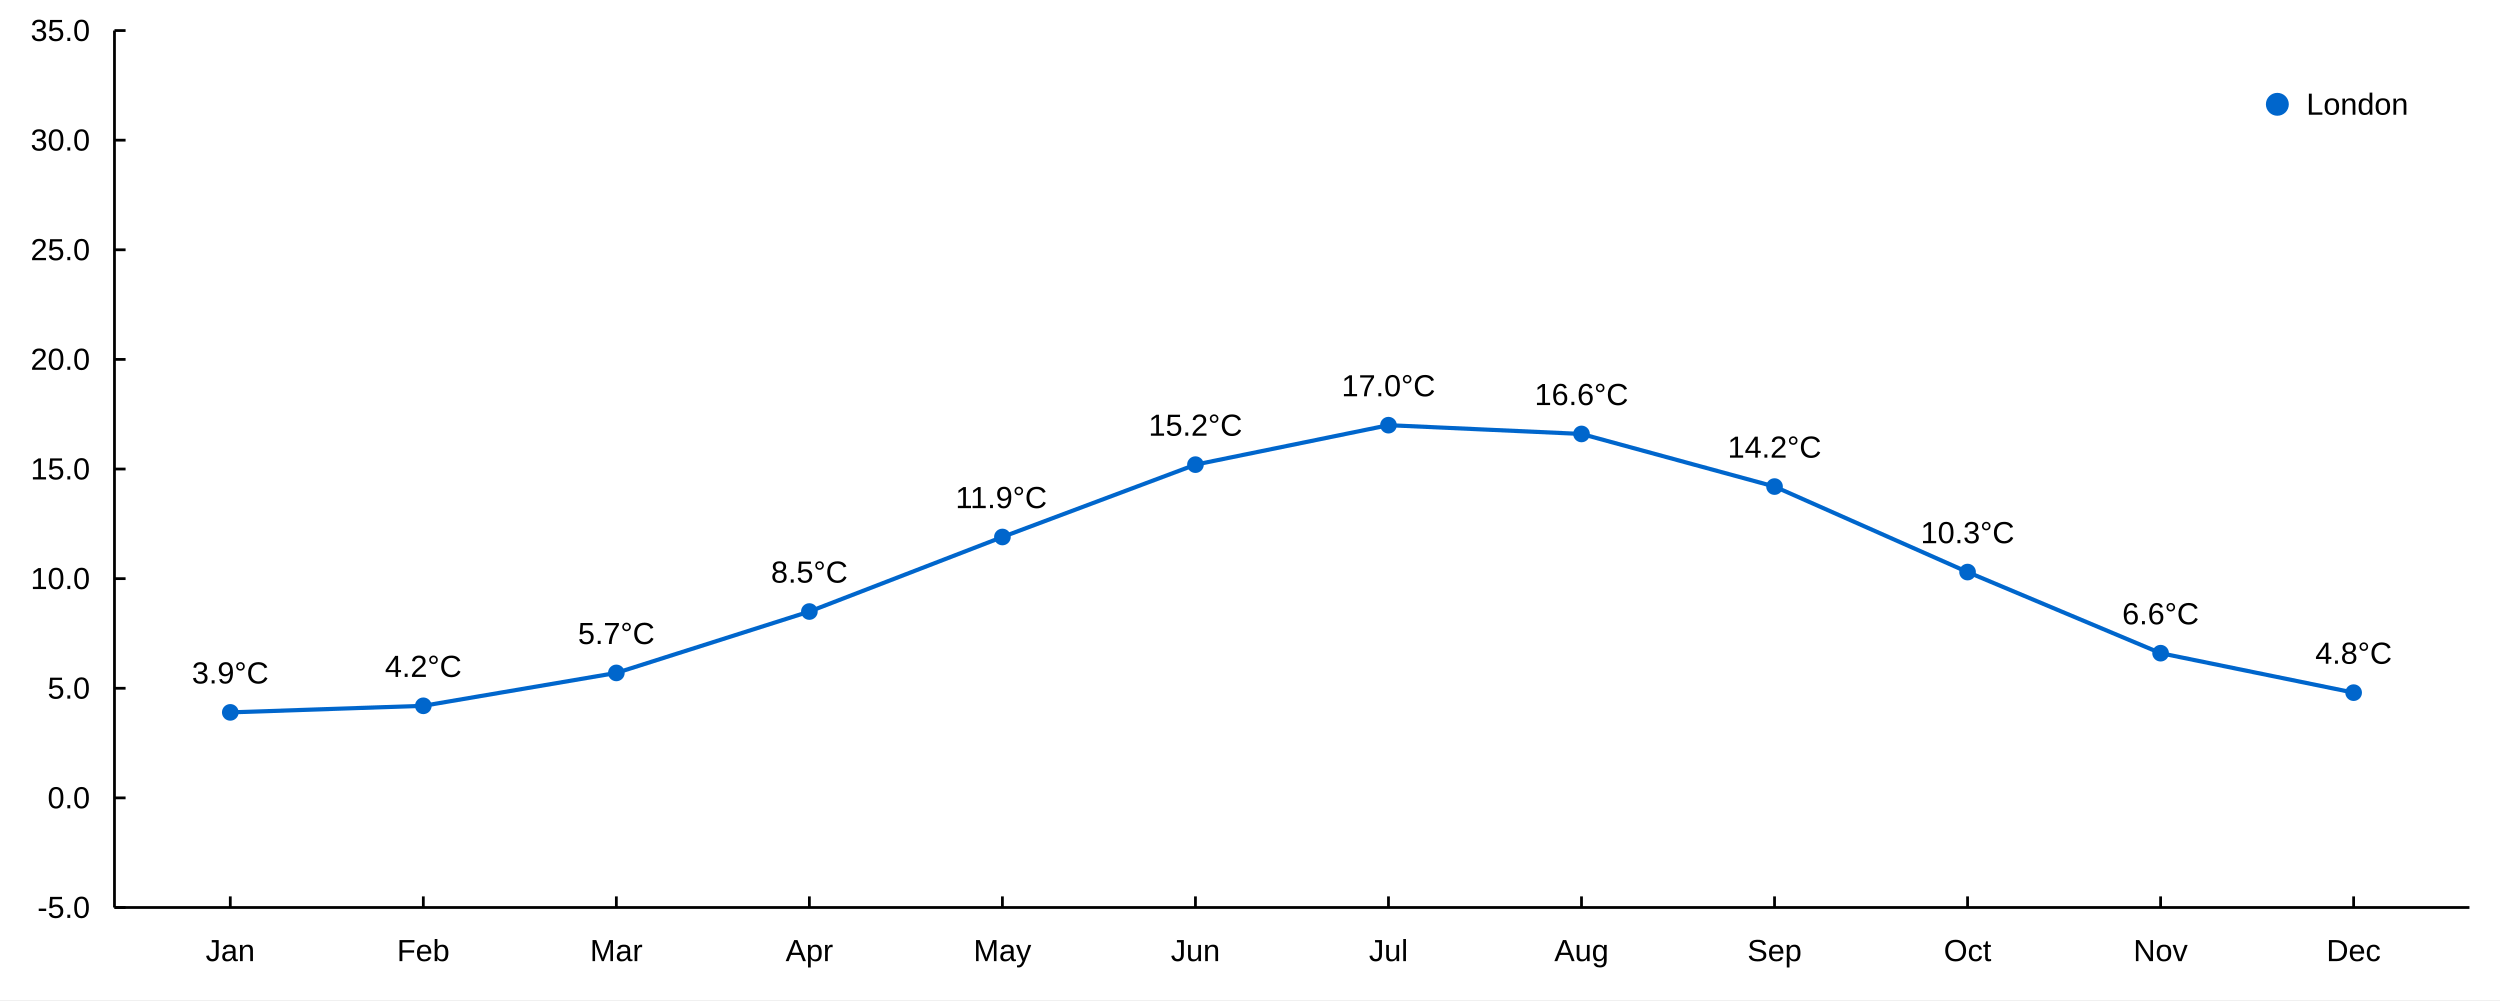
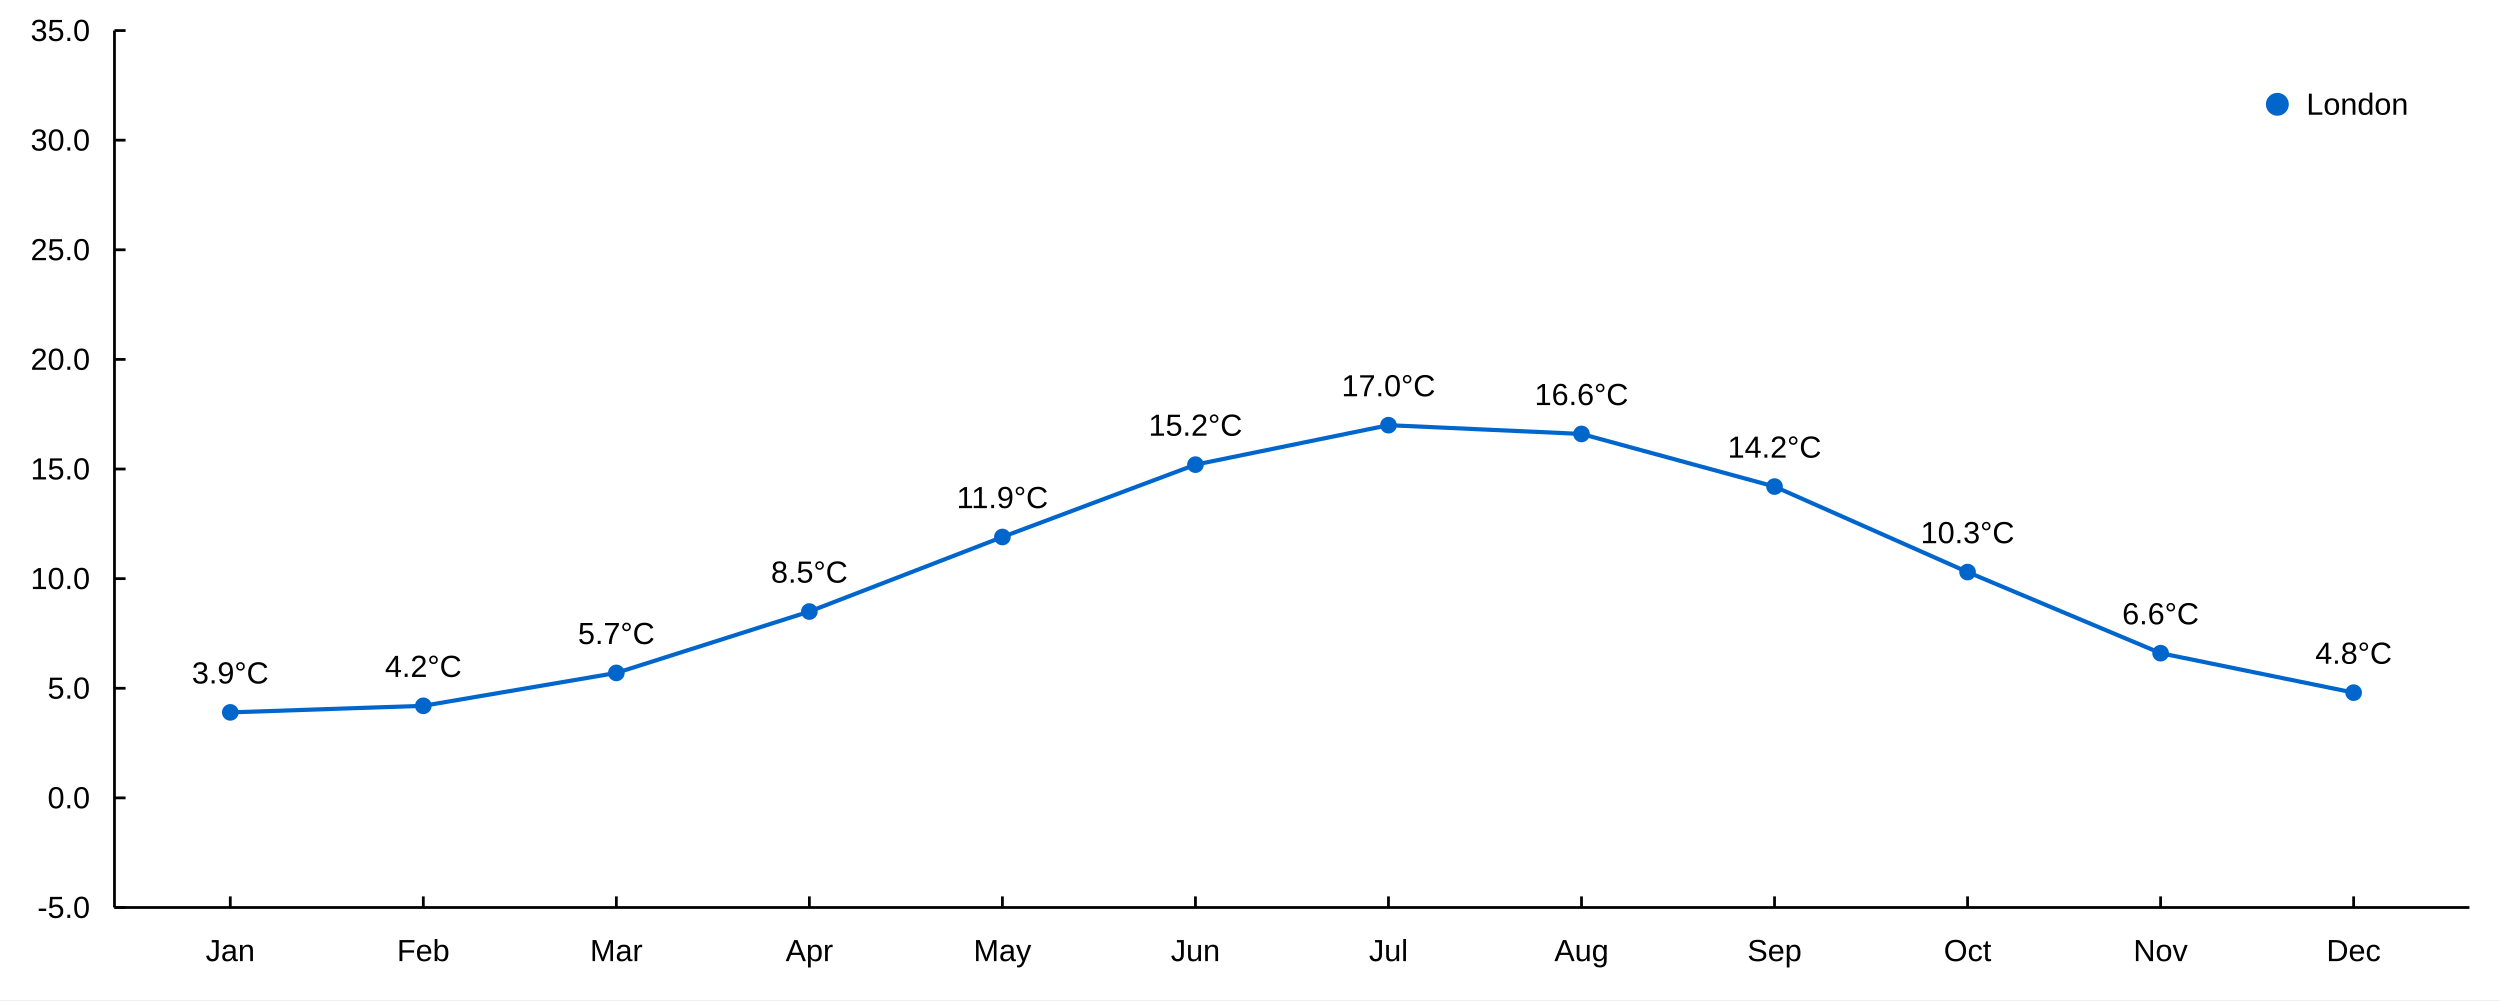
<svg xmlns="http://www.w3.org/2000/svg" width="1200" height="480" viewBox="0 0 1200 480">
  <rect width="1200" height="480" fill="#ffffff" />
  <path stroke-width="2" stroke="#0066cc" fill="none" d="M110.54 341.942 L203.194 338.785 L295.849 323 L388.504 293.535 L481.158 257.756 L573.813 223.029 L666.467 204.087 L759.122 208.296 L851.777 233.552 L944.431 274.593 L1037.09 313.529 L1129.74 332.471 " />
  <path fill="#0066cc" d="M114.54 341.942 M106.54 341.942 a4 4 0 1 0 8 0 a4 4 0 1 0 -8 0 " />
  <path fill="#0066cc" d="M207.194 338.785 M199.194 338.785 a4 4 0 1 0 8 0 a4 4 0 1 0 -8 0 " />
  <path fill="#0066cc" d="M299.849 323 M291.849 323 a4 4 0 1 0 8 0 a4 4 0 1 0 -8 0 " />
  <path fill="#0066cc" d="M392.504 293.535 M384.504 293.535 a4 4 0 1 0 8 0 a4 4 0 1 0 -8 0 " />
  <path fill="#0066cc" d="M485.158 257.756 M477.158 257.756 a4 4 0 1 0 8 0 a4 4 0 1 0 -8 0 " />
  <path fill="#0066cc" d="M577.813 223.029 M569.813 223.029 a4 4 0 1 0 8 0 a4 4 0 1 0 -8 0 " />
  <path fill="#0066cc" d="M670.467 204.087 M662.467 204.087 a4 4 0 1 0 8 0 a4 4 0 1 0 -8 0 " />
  <path fill="#0066cc" d="M763.122 208.296 M755.122 208.296 a4 4 0 1 0 8 0 a4 4 0 1 0 -8 0 " />
  <path fill="#0066cc" d="M855.777 233.552 M847.777 233.552 a4 4 0 1 0 8 0 a4 4 0 1 0 -8 0 " />
  <path fill="#0066cc" d="M948.431 274.593 M940.431 274.593 a4 4 0 1 0 8 0 a4 4 0 1 0 -8 0 " />
  <path fill="#0066cc" d="M1041.09 313.529 M1033.09 313.529 a4 4 0 1 0 8 0 a4 4 0 1 0 -8 0 " />
  <path fill="#0066cc" d="M1133.74 332.471 M1125.74 332.471 a4 4 0 1 0 8 0 a4 4 0 1 0 -8 0 " />
  <text x="92.11" y="328.076" fill="#000000" font-size="14.667" font-family="Arial,Helvetica,'Helvetica Neue',sans-serif" font-weight="500">3.9°C</text>
  <text x="184.765" y="324.919" fill="#000000" font-size="14.667" font-family="Arial,Helvetica,'Helvetica Neue',sans-serif" font-weight="500">4.2°C</text>
  <text x="277.419" y="309.134" fill="#000000" font-size="14.667" font-family="Arial,Helvetica,'Helvetica Neue',sans-serif" font-weight="500">5.7°C</text>
  <text x="370.074" y="279.668" fill="#000000" font-size="14.667" font-family="Arial,Helvetica,'Helvetica Neue',sans-serif" font-weight="500">8.5°C</text>
-   <text x="458.65" y="243.889" fill="#000000" font-size="14.667" font-family="Arial,Helvetica,'Helvetica Neue',sans-serif" font-weight="500">11.9°C</text>
+   <text x="459.197" y="243.889" fill="#000000" font-size="14.667" font-family="Arial,Helvetica,'Helvetica Neue',sans-serif" font-weight="500">11.9°C</text>
  <text x="551.305" y="209.162" fill="#000000" font-size="14.667" font-family="Arial,Helvetica,'Helvetica Neue',sans-serif" font-weight="500">15.2°C</text>
  <text x="643.96" y="190.22" fill="#000000" font-size="14.667" font-family="Arial,Helvetica,'Helvetica Neue',sans-serif" font-weight="500">17.0°C</text>
  <text x="736.614" y="194.429" fill="#000000" font-size="14.667" font-family="Arial,Helvetica,'Helvetica Neue',sans-serif" font-weight="500">16.6°C</text>
  <text x="829.269" y="219.685" fill="#000000" font-size="14.667" font-family="Arial,Helvetica,'Helvetica Neue',sans-serif" font-weight="500">14.2°C</text>
  <text x="921.923" y="260.726" fill="#000000" font-size="14.667" font-family="Arial,Helvetica,'Helvetica Neue',sans-serif" font-weight="500">10.3°C</text>
  <text x="1018.656" y="299.663" fill="#000000" font-size="14.667" font-family="Arial,Helvetica,'Helvetica Neue',sans-serif" font-weight="500">6.6°C</text>
  <text x="1111.311" y="318.605" fill="#000000" font-size="14.667" font-family="Arial,Helvetica,'Helvetica Neue',sans-serif" font-weight="500">4.8°C</text>
  <text x="1107.062" y="55.067" fill="#000000" font-size="14.667" font-family="Arial,Helvetica,'Helvetica Neue',sans-serif" font-weight="500">London</text>
  <path fill="#0066cc" d="M1098.63 50.067 M1087.63 50.067 a5.5 5.5 0 1 0 11 0 a5.5 5.5 0 1 0 -11 0 " />
  <path stroke-width="1.333" stroke="#000000" fill="none" d="M54.947 435.6 L1185.33 435.6 " />
  <path stroke-width="1.333" stroke="#000000" fill="none" d="M110.54 430.267 L110.54 435.6 " />
  <path stroke-width="1.333" stroke="#000000" fill="none" d="M203.194 430.267 L203.194 435.6 " />
  <path stroke-width="1.333" stroke="#000000" fill="none" d="M295.849 430.267 L295.849 435.6 " />
  <path stroke-width="1.333" stroke="#000000" fill="none" d="M388.504 430.267 L388.504 435.6 " />
  <path stroke-width="1.333" stroke="#000000" fill="none" d="M481.158 430.267 L481.158 435.6 " />
  <path stroke-width="1.333" stroke="#000000" fill="none" d="M573.813 430.267 L573.813 435.6 " />
  <path stroke-width="1.333" stroke="#000000" fill="none" d="M666.467 430.267 L666.467 435.6 " />
  <path stroke-width="1.333" stroke="#000000" fill="none" d="M759.122 430.267 L759.122 435.6 " />
  <path stroke-width="1.333" stroke="#000000" fill="none" d="M851.777 430.267 L851.777 435.6 " />
  <path stroke-width="1.333" stroke="#000000" fill="none" d="M944.431 430.267 L944.431 435.6 " />
  <path stroke-width="1.333" stroke="#000000" fill="none" d="M1037.09 430.267 L1037.09 435.6 " />
  <path stroke-width="1.333" stroke="#000000" fill="none" d="M1129.74 430.267 L1129.74 435.6 " />
  <text x="98.712" y="461.333" fill="#000000" font-size="14.667" font-family="Arial,Helvetica,'Helvetica Neue',sans-serif" font-weight="500">Jan</text>
  <text x="190.554" y="461.333" fill="#000000" font-size="14.667" font-family="Arial,Helvetica,'Helvetica Neue',sans-serif" font-weight="500">Feb</text>
  <text x="283.216" y="461.333" fill="#000000" font-size="14.667" font-family="Arial,Helvetica,'Helvetica Neue',sans-serif" font-weight="500">Mar</text>
  <text x="377.089" y="461.333" fill="#000000" font-size="14.667" font-family="Arial,Helvetica,'Helvetica Neue',sans-serif" font-weight="500">Apr</text>
  <text x="467.299" y="461.333" fill="#000000" font-size="14.667" font-family="Arial,Helvetica,'Helvetica Neue',sans-serif" font-weight="500">May</text>
  <text x="561.985" y="461.333" fill="#000000" font-size="14.667" font-family="Arial,Helvetica,'Helvetica Neue',sans-serif" font-weight="500">Jun</text>
  <text x="657.085" y="461.333" fill="#000000" font-size="14.667" font-family="Arial,Helvetica,'Helvetica Neue',sans-serif" font-weight="500">Jul</text>
  <text x="746.075" y="461.333" fill="#000000" font-size="14.667" font-family="Arial,Helvetica,'Helvetica Neue',sans-serif" font-weight="500">Aug</text>
  <text x="838.73" y="461.333" fill="#000000" font-size="14.667" font-family="Arial,Helvetica,'Helvetica Neue',sans-serif" font-weight="500">Sep</text>
  <text x="933.017" y="461.333" fill="#000000" font-size="14.667" font-family="Arial,Helvetica,'Helvetica Neue',sans-serif" font-weight="500">Oct</text>
  <text x="1024.039" y="461.333" fill="#000000" font-size="14.667" font-family="Arial,Helvetica,'Helvetica Neue',sans-serif" font-weight="500">Nov</text>
  <text x="1116.694" y="461.333" fill="#000000" font-size="14.667" font-family="Arial,Helvetica,'Helvetica Neue',sans-serif" font-weight="500">Dec</text>
  <path stroke-width="1.333" stroke="#000000" fill="none" d="M54.947 14.667 L54.947 435.6 " />
  <path stroke-width="1.333" stroke="#000000" fill="none" d="M54.947 435.6 L60.28 435.6 " />
  <path stroke-width="1.333" stroke="#000000" fill="none" d="M54.947 382.983 L60.28 382.983 " />
  <path stroke-width="1.333" stroke="#000000" fill="none" d="M54.947 330.367 L60.28 330.367 " />
  <path stroke-width="1.333" stroke="#000000" fill="none" d="M54.947 277.75 L60.28 277.75 " />
  <path stroke-width="1.333" stroke="#000000" fill="none" d="M54.947 225.133 L60.28 225.133 " />
  <path stroke-width="1.333" stroke="#000000" fill="none" d="M54.947 172.517 L60.28 172.517 " />
  <path stroke-width="1.333" stroke="#000000" fill="none" d="M54.947 119.9 L60.28 119.9 " />
  <path stroke-width="1.333" stroke="#000000" fill="none" d="M54.947 67.283 L60.28 67.283 " />
  <path stroke-width="1.333" stroke="#000000" fill="none" d="M54.947 14.667 L60.28 14.667 " />
  <text x="17.932" y="440.6" fill="#000000" font-size="14.667" font-family="Arial,Helvetica,'Helvetica Neue',sans-serif" font-weight="500">-5.0</text>
  <text x="22.823" y="387.983" fill="#000000" font-size="14.667" font-family="Arial,Helvetica,'Helvetica Neue',sans-serif" font-weight="500">0.0</text>
  <text x="22.823" y="335.367" fill="#000000" font-size="14.667" font-family="Arial,Helvetica,'Helvetica Neue',sans-serif" font-weight="500">5.0</text>
  <text x="14.667" y="282.75" fill="#000000" font-size="14.667" font-family="Arial,Helvetica,'Helvetica Neue',sans-serif" font-weight="500">10.0</text>
  <text x="14.667" y="230.133" fill="#000000" font-size="14.667" font-family="Arial,Helvetica,'Helvetica Neue',sans-serif" font-weight="500">15.0</text>
  <text x="14.667" y="177.517" fill="#000000" font-size="14.667" font-family="Arial,Helvetica,'Helvetica Neue',sans-serif" font-weight="500">20.0</text>
  <text x="14.667" y="124.9" fill="#000000" font-size="14.667" font-family="Arial,Helvetica,'Helvetica Neue',sans-serif" font-weight="500">25.0</text>
  <text x="14.667" y="72.283" fill="#000000" font-size="14.667" font-family="Arial,Helvetica,'Helvetica Neue',sans-serif" font-weight="500">30.0</text>
  <text x="14.667" y="19.667" fill="#000000" font-size="14.667" font-family="Arial,Helvetica,'Helvetica Neue',sans-serif" font-weight="500">35.0</text>
</svg>
